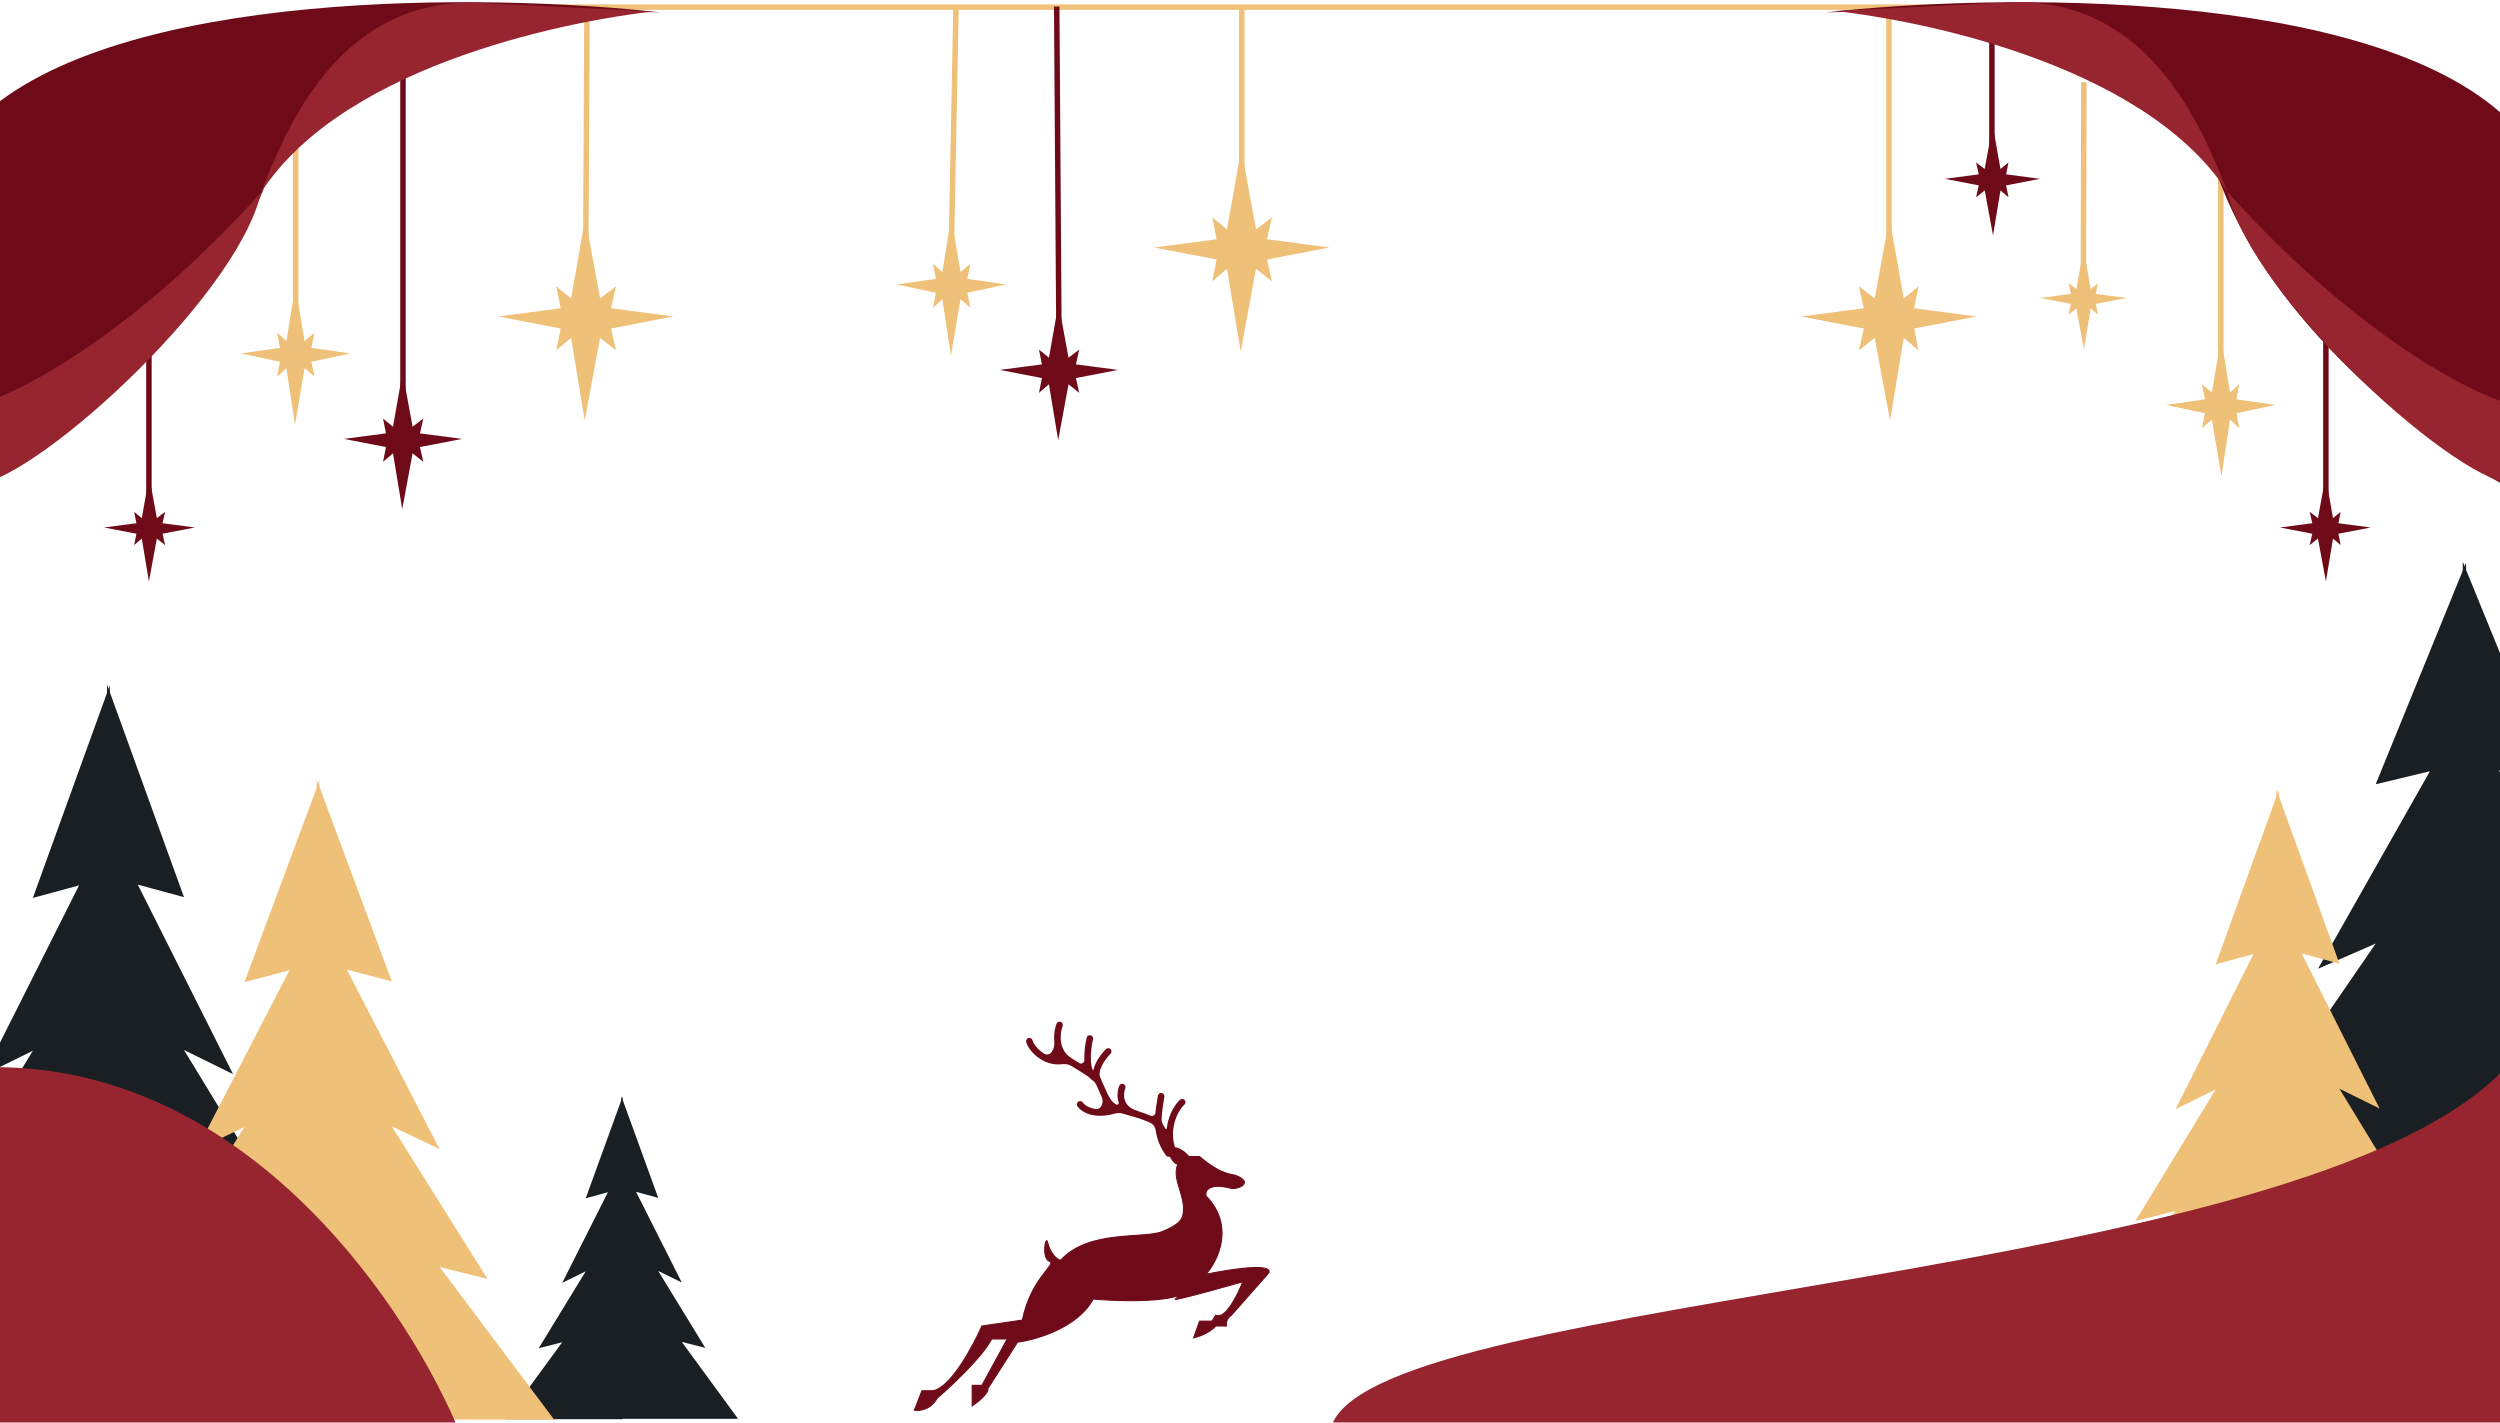
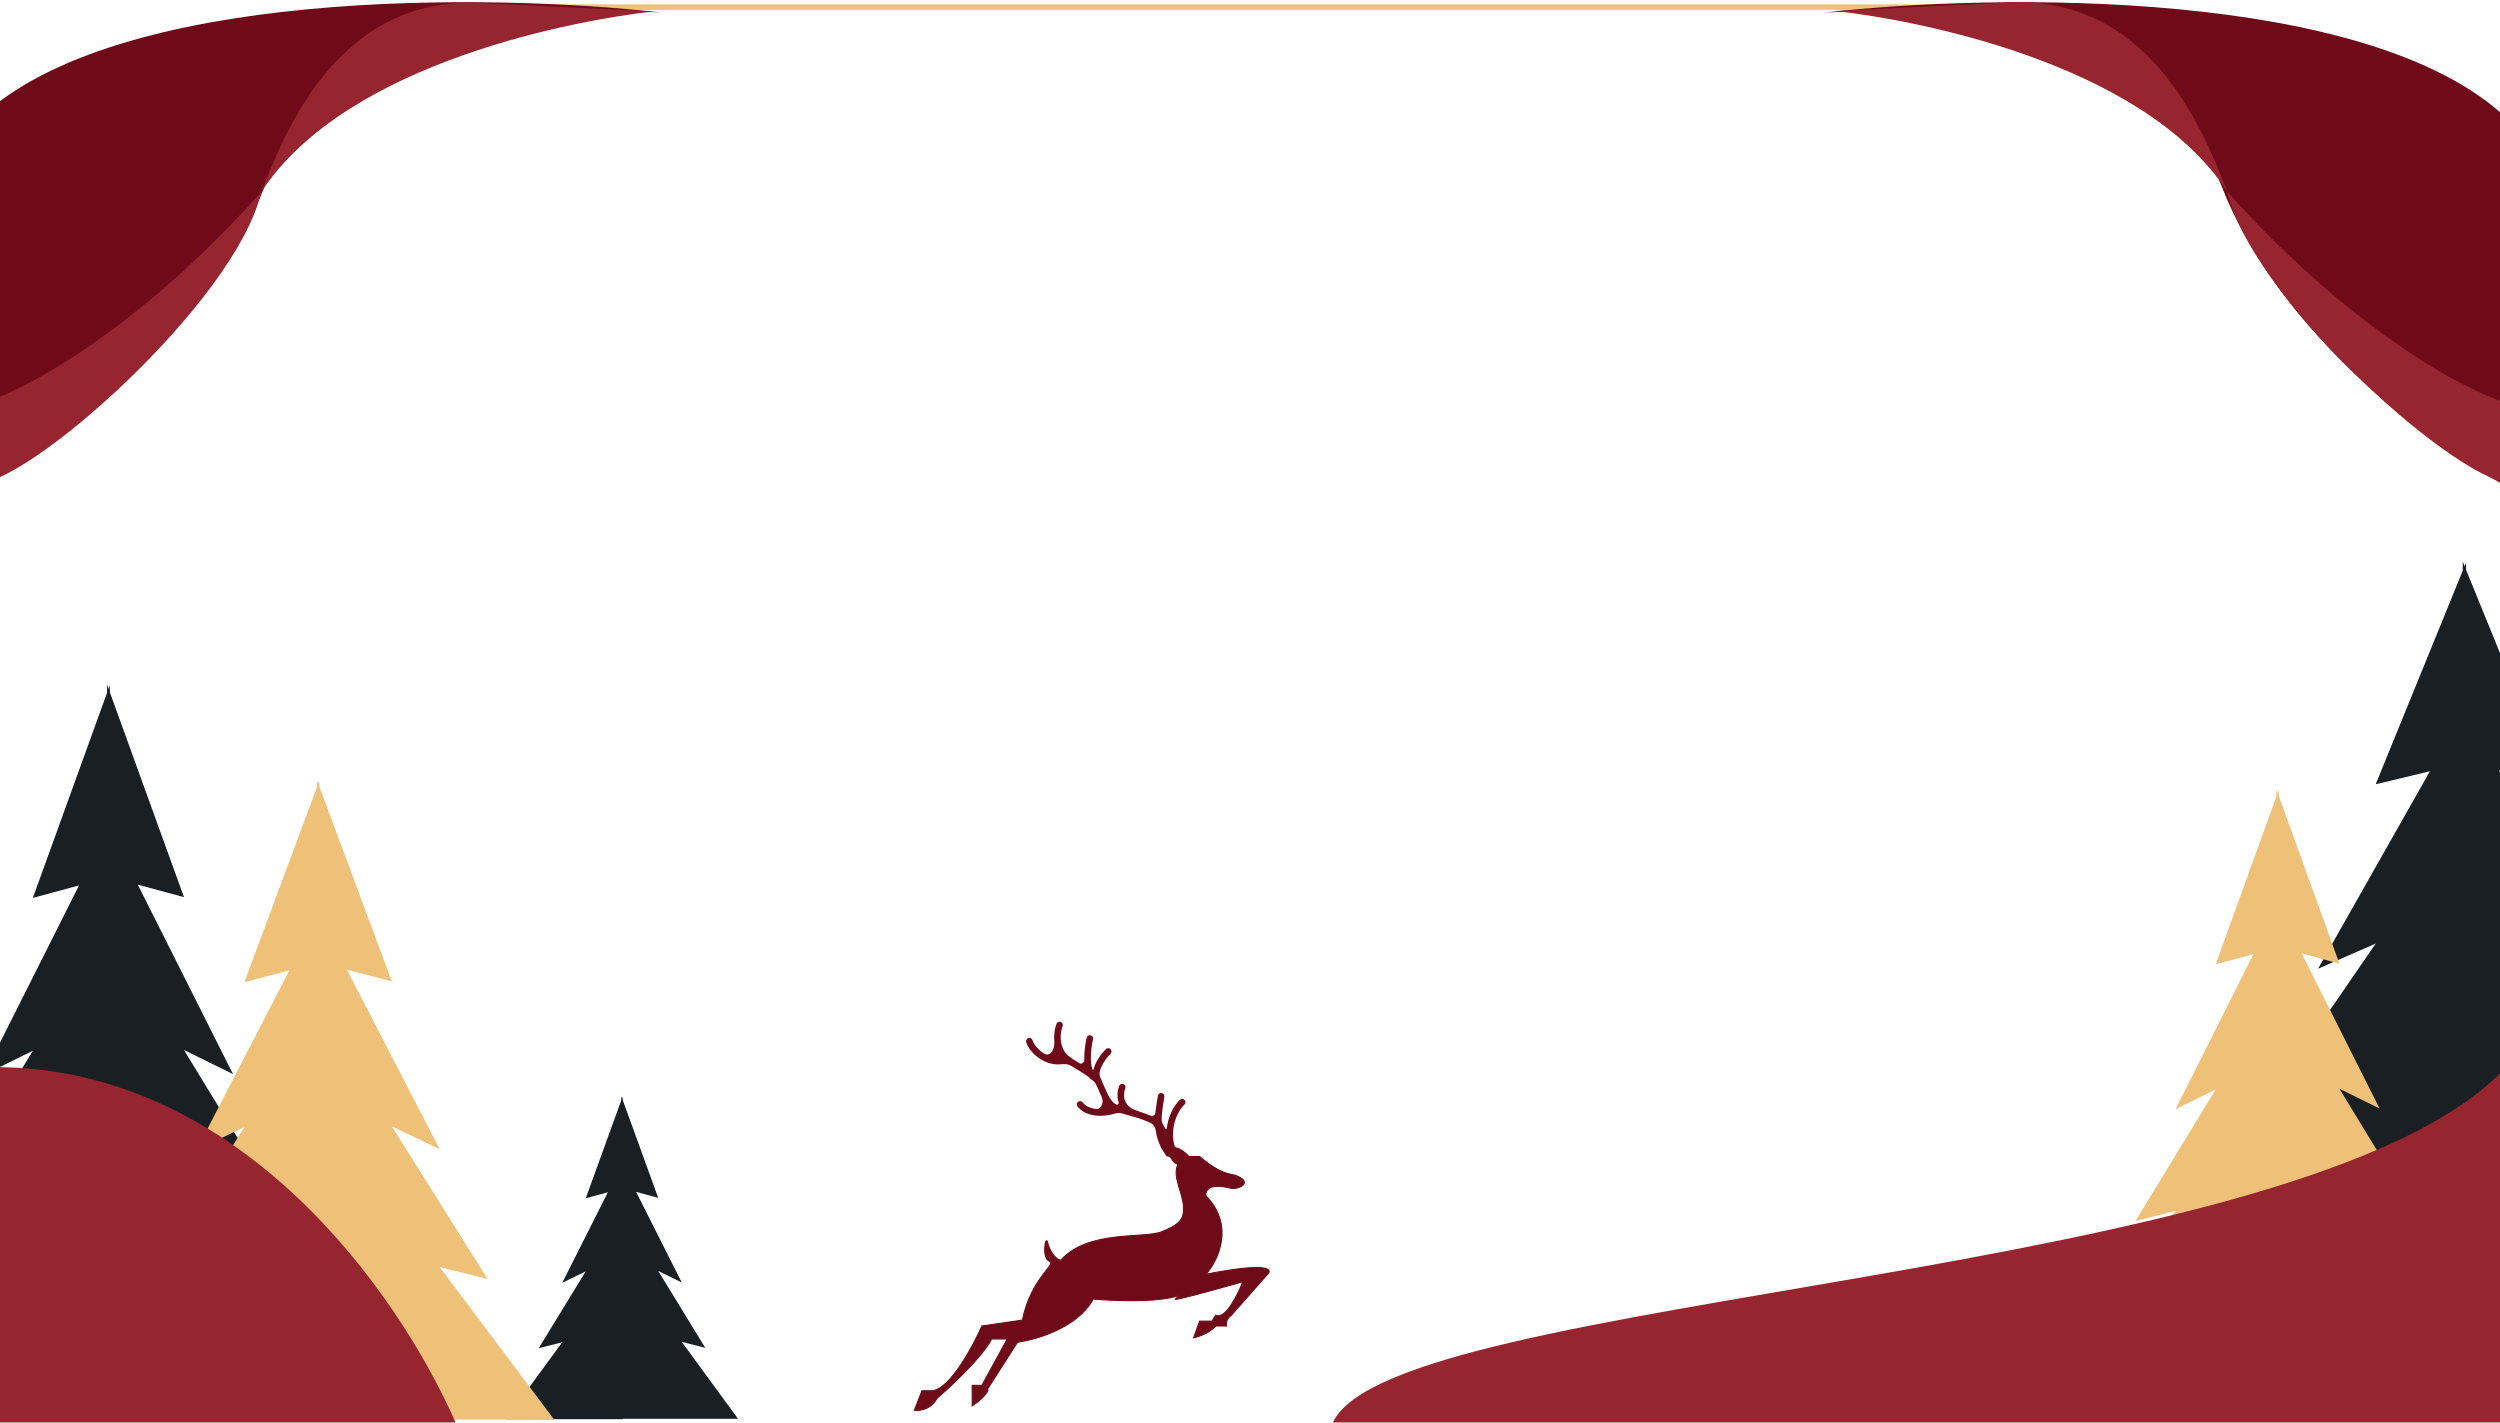
<svg xmlns="http://www.w3.org/2000/svg" width="2283" height="1299" viewBox="0 2660 2283 1299" preserveAspectRatio="none" overflow="hidden" fill="none">
  <style>@keyframes sway{0%,100%{transform:rotate(-1.4deg)}50%{transform:rotate(1.4deg)}}.pendant{animation:sway 7s ease-in-out infinite}@media(prefers-reduced-motion:reduce){.pendant{animation:none}}</style>
  <path d="M347 2666.5H1849" stroke-width="5" stroke="#EFC078" id="obj8" />
  <path d="M2169.47 3376.2L2252 3173.73V3816H1991L2116.86 3662.88L2064.25 3674.79L2169.47 3521.66L2116.86 3544.63L2218.99 3364.29L2169.47 3376.2Z" fill="#191F22" id="obj59" />
  <path d="M2331.53 3375.46L2249 3173V3815.27H2510L2384.14 3662.14L2436.75 3674.05L2331.53 3520.93L2384.14 3543.9L2282.01 3363.55L2331.53 3375.46Z" fill="#191F22" id="obj60" />
  <path d="M29.992 3479.98L100.277 3285.7V3902H-122L-14.815 3755.07L-59.622 3766.5L29.992 3619.56L-14.815 3641.6L72.163 3468.55L29.992 3479.98Z" fill="#191F22" id="obj61" />
  <path d="M168.008 3479.28L97.722 3285V3901.3H320L212.815 3754.37L257.622 3765.79L168.008 3618.86L212.815 3640.9L125.837 3467.85L168.008 3479.28Z" fill="#191F22" id="obj62" />
  <path d="M534.901 3754.22L568.613 3661.34V3956H462L513.41 3885.75L491.919 3891.21L534.901 3820.96L513.41 3831.5L555.128 3748.76L534.901 3754.22Z" fill="#191F22" id="obj63" />
  <path d="M601.099 3753.89L567.387 3661V3955.66H674L622.59 3885.41L644.081 3890.88L601.099 3820.63L622.59 3831.16L580.872 3748.42L601.099 3753.89Z" fill="#191F22" id="obj64" />
  <path d="M223.209 3556.87L291.746 3372.67V3957H75L179.518 3817.69L135.826 3828.52L223.209 3689.21L179.518 3710.11L264.331 3546.03L223.209 3556.87Z" fill="#EFC078" id="obj65" />
  <path d="M357.791 3556.2L289.254 3372V3956.33H506L401.482 3817.02L445.174 3827.86L357.791 3688.55L401.482 3709.44L316.669 3545.37L357.791 3556.2Z" fill="#EFC078" id="obj66" />
  <path d="M2023.4 3540.59L2080.93 3381.58V3886H1899L1986.73 3765.74L1950.06 3775.09L2023.4 3654.83L1986.73 3672.87L2057.92 3531.23L2023.4 3540.59Z" fill="#EFC078" id="obj67" />
  <path d="M2136.37 3540.01L2078.84 3381V3885.42H2260.77L2173.04 3765.16L2209.71 3774.52L2136.37 3654.26L2173.04 3672.3L2101.85 3530.66L2136.37 3540.01Z" fill="#EFC078" id="obj68" />
  <path d="M416 3959H-5V3634.5C218.5 3634.5 362.994 3838.59 416 3959Z" fill="#96252F" id="obj107" />
  <path d="M964.839 3594.89C965.454 3593.35 967.2 3592.6 968.738 3593.22C970.276 3593.83 971.024 3595.58 970.409 3597.12C969.41 3599.61 968.362 3604.1 968.67 3609.07C968.972 3613.95 970.566 3619.12 974.609 3623.4C977.593 3625.86 981.494 3628.33 985.627 3630.87C987.63 3632.11 990.286 3630.36 990.199 3628.01C989.923 3620.57 991.131 3612.67 992.325 3607.64C992.708 3606.03 994.325 3605.03 995.937 3605.41C997.548 3605.8 998.545 3607.41 998.163 3609.02C997.055 3613.69 995.945 3621.03 996.195 3627.79C996.321 3631.17 996.781 3634.26 997.664 3636.74C997.836 3637.23 998.516 3637.14 998.631 3636.64C999.099 3634.59 999.858 3632.61 1000.72 3630.81C1003.23 3625.58 1007.09 3620.85 1009.89 3618.05C1011.06 3616.88 1012.96 3616.88 1014.13 3618.05C1015.3 3619.22 1015.3 3621.12 1014.13 3622.29C1011.67 3624.75 1008.27 3628.95 1006.13 3633.41C1003.92 3638 1003.47 3641.95 1005.19 3644.73C1005.81 3645.73 1005.96 3646.97 1006.49 3648.02C1007.12 3649.27 1007.72 3650.62 1008.3 3651.95C1009.3 3654.26 1010.27 3656.62 1011.4 3658.92C1013.7 3663.62 1016.25 3667.22 1019.65 3668.73C1020.81 3669.24 1021.96 3667.91 1021.55 3666.7C1021.53 3666.65 1021.52 3666.6 1021.5 3666.55C1019.67 3660.94 1020.62 3655.22 1022.04 3651.62C1022.65 3650.08 1024.4 3649.33 1025.94 3649.93C1027.48 3650.54 1028.23 3652.28 1027.62 3653.83C1026.58 3656.48 1025.91 3660.72 1027.21 3664.69C1028.43 3668.44 1031.55 3672.38 1038.98 3674.5C1039.63 3674.69 1040.23 3675.05 1040.89 3675.26C1044.21 3676.31 1047.54 3677.48 1050.58 3678.82C1052.54 3679.69 1054.91 3678.35 1055.11 3676.2C1055.71 3669.72 1056.93 3664.28 1057.38 3660.73C1057.59 3659.09 1059.09 3657.92 1060.73 3658.13C1062.38 3658.34 1063.54 3659.84 1063.33 3661.49C1062.68 3666.62 1060.99 3673.85 1060.78 3681.97C1060.73 3684.24 1061.62 3686.4 1062.84 3688.32C1063.32 3689.08 1063.79 3689.88 1064.25 3690.7C1064.55 3691.24 1065.42 3691.06 1065.49 3690.45C1065.77 3688.03 1066.23 3685.71 1066.83 3683.51C1069.17 3674.83 1073.63 3667.88 1077.58 3664.31C1078.81 3663.2 1080.7 3663.29 1081.81 3664.52C1082.93 3665.75 1082.83 3667.65 1081.6 3668.76C1078.64 3671.44 1074.72 3677.31 1072.62 3685.07C1070.54 3692.75 1070.32 3702.08 1074.45 3711.72C1075.1 3713.24 1074.4 3715 1072.88 3715.66C1072.79 3715.69 1072.71 3715.72 1072.62 3715.75C1071.63 3716.08 1070.53 3716.29 1069.49 3716.38C1068.68 3716.45 1067.82 3716.45 1067.02 3716.38C1066.19 3716.32 1065.39 3715.91 1064.85 3715.19C1059.26 3707.74 1056.55 3699.92 1055.43 3692.51C1055.01 3689.76 1053.73 3687.14 1051.28 3685.82C1050.32 3685.31 1049.28 3684.8 1048.16 3684.31C1044.88 3682.87 1041.13 3681.6 1037.29 3680.43C1033.44 3679.25 1029.64 3678.22 1026.13 3677.21C1025.7 3677.08 1025.27 3676.96 1024.84 3676.83C1022.77 3676.22 1020.55 3676.26 1018.48 3676.86C999.106 3682.43 987.579 3675.74 983.869 3670.17C982.95 3668.79 983.323 3666.93 984.701 3666.01C986.08 3665.09 987.942 3665.47 988.861 3666.84C990.038 3668.61 993.8 3671.79 1000.7 3672.71C1005.89 3673.4 1008.31 3666.25 1006.01 3661.56C1004.8 3659.09 1003.74 3656.52 1002.8 3654.34C1001.81 3652.07 1000.97 3650.24 1000.12 3648.92C999.853 3648.51 999.512 3648.07 999.096 3647.61C998.825 3647.31 998.468 3647.11 998.123 3646.9C997.185 3646.33 996.356 3645.65 995.624 3644.89C994.989 3644.22 994.347 3643.56 993.595 3643.03C991.808 3641.78 989.806 3640.5 987.682 3639.18C984.762 3637.37 981.578 3635.47 978.542 3633.52C975.912 3631.84 972.685 3631.45 969.588 3631.84C962.092 3632.8 955.239 3630.44 949.865 3626.97C946.482 3624.78 943.622 3622.12 941.459 3619.46C939.329 3616.84 937.732 3614.04 937.094 3611.54C936.684 3609.93 937.654 3608.3 939.259 3607.89C940.864 3607.48 942.498 3608.45 942.908 3610.06C943.256 3611.42 944.298 3613.44 946.114 3615.67C947.897 3617.87 950.291 3620.1 953.122 3621.93C959.188 3625.85 963.515 3617.93 962.788 3610.74C962.743 3610.31 962.708 3609.87 962.682 3609.44C962.315 3603.52 963.536 3598.14 964.839 3594.89Z" fill="#6F0B19" id="obj110" />
  <path d="M851.77 3930.05C867.949 3927.68 888.435 3889.64 896.655 3870.91L933.649 3865.49C941.54 3826.56 965.709 3814.24 958.311 3811.77C950.912 3809.31 954.858 3786.15 956.831 3795.02C958.804 3803.89 965.216 3810.79 968.669 3810.79C994.317 3782.7 1044.55 3791.53 1061.4 3784.67C1074.72 3779.25 1078.98 3774.81 1080.14 3769.88C1084.09 3753.13 1069.29 3736.87 1075.7 3723.07C1070.97 3722.67 1067.48 3714.03 1066.33 3709.76C1073.43 3704.64 1082.11 3711.9 1085.57 3716.17H1095.43C1115.95 3733.52 1124.53 3731.91 1128.48 3733.42C1145.25 3739.82 1131.11 3746.23 1124.53 3745.25C1103.62 3739.73 1100.36 3747.54 1101.35 3752.14C1127.79 3779.35 1112.37 3811.12 1101.35 3823.6C1157.78 3812.56 1162.35 3819 1157.58 3823.6L1124.53 3861.05C1119.8 3864.21 1119.6 3868.94 1120.09 3870.91H1110.23C1104.71 3877.22 1094.45 3880.77 1090.01 3881.75L1095.43 3866.47H1106.78L1110.23 3861.05C1118.91 3865.39 1130.29 3842.49 1134.89 3830.5C1134.89 3830.5 1069.29 3849.23 1073.24 3846.27C1077.18 3843.31 1075.7 3843.31 1075.7 3843.31C1056.76 3849.62 1016.18 3847.91 998.263 3846.27C984.453 3872.29 946.473 3883.39 929.209 3885.69L902.081 3928.08V3930.05C899.319 3935.57 891.394 3941.55 887.777 3943.85V3925.12H896.655L919.838 3882.74H905.534C898.036 3898.11 869.198 3925.28 855.716 3936.95C849.797 3947.55 839.439 3948.59 835 3947.79L841.905 3930.05H851.77Z" fill="#6F0B19" stroke="#6F0B19" id="obj111" />
  <path d="M1217 3959.5L2288 3959.5V3635C2106 3831.5 1270.01 3839.09 1217 3959.5Z" fill="#96252F" id="obj200" />
-   <g class="pendant" style="transform-origin:967px 2660px;animation-delay:-0.0s">
-     <path d="M967 2963L964.993 2666" stroke-width="5" stroke="#6F0B19" id="obj1" />
-     <path d="M966.325 3062L975.775 3010.99L985.562 3018.76L982.525 3005.24L1021 2997.81L982.525 2992.74L985.562 2979.23L975.775 2986.66L966.662 2937L957.888 2986.66L948.775 2979.23L951.475 2992.74L913 2997.81L951.475 3005.24L948.775 3018.76L957.888 3010.99L966.325 3062Z" fill="#6F0B19" id="obj40" />
-   </g>
-   <g class="pendant" style="transform-origin:1903px 2710px;animation-delay:-0.4s">
-     <path d="M1902.54 2913.98L1903 2735" stroke-width="5" stroke="#EFC078" id="obj2" />
-     <path d="M1903.03 2979L1896.11 2941.71L1888.95 2947.39L1891.17 2937.51L1863 2932.08L1891.17 2928.37L1888.95 2918.49L1896.11 2923.93L1902.78 2887.62L1909.21 2923.93L1915.88 2918.49L1913.9 2928.37L1942.08 2932.08L1913.9 2937.51L1915.88 2947.39L1909.21 2941.71L1903.03 2979Z" fill="#EFC078" id="obj113" />
-   </g>
-   <g class="pendant" style="transform-origin:1819px 2660px;animation-delay:-0.8s">
-     <path d="M1819 2827L1819 2694" stroke-width="5" stroke="#6F0B19" id="obj3" />
-     <path d="M1820.03 2875L1812.42 2833.91L1804.54 2840.17L1806.99 2829.29L1776 2823.3L1806.99 2819.22L1804.54 2808.34L1812.42 2814.32L1819.76 2774.33L1826.83 2814.32L1834.17 2808.34L1831.99 2819.22L1862.98 2823.3L1831.99 2829.29L1834.17 2840.17L1826.83 2833.91L1820.03 2875Z" fill="#6F0B19" id="obj116" />
-   </g>
-   <g class="pendant" style="transform-origin:1725px 2660px;animation-delay:-1.2s">
-     <path d="M1725 2884L1725 2676" stroke-width="5" stroke="#EFC078" id="obj4" />
-     <path d="M1726 3044L1712 2968.5L1697.5 2980L1702 2960L1645 2949L1702 2941.5L1697.5 2921.5L1712 2932.5L1725.5 2859L1738.5 2932.5L1752 2921.5L1748 2941.5L1805 2949L1748 2960L1752 2980L1738.5 2968.5L1726 3044Z" fill="#EFC078" id="obj112" />
-   </g>
-   <g class="pendant" style="transform-origin:535px 2660px;animation-delay:-1.6s">
-     <path d="M535 2878L536 2675" stroke-width="5" stroke="#EFC078" id="obj5" />
-     <path d="M534 3044L548 2968.5L562.5 2980L558 2960L615 2949L558 2941.5L562.5 2921.5L548 2932.5L534.5 2859L521.5 2932.5L508 2921.5L512 2941.5L455 2949L512 2960L508 2980L521.5 2968.5L534 3044Z" fill="#EFC078" id="obj33" />
-   </g>
-   <g class="pendant" style="transform-origin:2028px 2780px;animation-delay:-2.0s">
-     <path d="M2028 2986L2028 2806" stroke-width="5" stroke="#EFC078" id="obj6" />
-     <path d="M2028.62 3095L2019.88 3043.17L2010.81 3051.06L2013.62 3037.34L1978 3029.78L2013.62 3024.64L2010.81 3010.91L2019.88 3018.46L2028.31 2968L2036.44 3018.46L2044.88 3010.91L2042.38 3024.64L2078 3029.78L2042.38 3037.34L2044.88 3051.06L2036.44 3043.17L2028.62 3095Z" fill="#EFC078" id="obj114" />
-   </g>
-   <g class="pendant" style="transform-origin:2124px 2930px;animation-delay:-2.4s">
-     <path d="M2124 3112L2124 2960" stroke-width="5" stroke="#6F0B19" id="obj7" />
-     <path d="M2124.02 3191L2116.76 3151.82L2109.23 3157.79L2111.57 3147.41L2082 3141.7L2111.57 3137.81L2109.23 3127.43L2116.76 3133.14L2123.76 3095L2130.5 3133.14L2137.51 3127.43L2135.43 3137.81L2165 3141.7L2135.43 3147.41L2137.51 3157.79L2130.5 3151.82L2124.02 3191Z" fill="#6F0B19" id="obj115" />
-   </g>
-   <g class="pendant" style="transform-origin:368px 2670px;animation-delay:-2.8s">
-     <path d="M368 3026L368 2707" stroke-width="5" stroke="#6F0B19" id="obj30" />
-     <path d="M367.325 3125L376.775 3073.99L386.562 3081.76L383.525 3068.24L422 3060.81L383.525 3055.74L386.562 3042.23L376.775 3049.66L367.662 3000L358.888 3049.66L349.775 3042.23L352.475 3055.74L314 3060.81L352.475 3068.24L349.775 3081.76L358.888 3073.99L367.325 3125Z" fill="#6F0B19" id="obj35" />
-   </g>
-   <g class="pendant" style="transform-origin:270px 2730px;animation-delay:-3.2s">
-     <path d="M270 2939L270 2759" stroke-width="5" stroke="#EFC078" id="obj31" />
-     <path d="M269.375 3048L278.125 2996.17L287.188 3004.06L284.375 2990.34L320 2982.78L284.375 2977.64L287.188 2963.91L278.125 2971.46L269.688 2921L261.562 2971.46L253.125 2963.91L255.625 2977.64L220 2982.78L255.625 2990.34L253.125 3004.06L261.562 2996.17L269.375 3048Z" fill="#EFC078" id="obj34" />
-   </g>
-   <g class="pendant" style="transform-origin:136px 2890px;animation-delay:-3.6s">
-     <path d="M136 3112L136 2960" stroke-width="5" stroke="#6F0B19" id="obj32" />
-     <path d="M135.981 3191L143.244 3151.82L150.766 3157.79L148.431 3147.41L178 3141.7L148.431 3137.81L150.766 3127.43L143.244 3133.14L136.241 3095L129.497 3133.14L122.494 3127.43L124.569 3137.81L95 3141.7L124.569 3147.41L122.494 3157.79L129.497 3151.82L135.981 3191Z" fill="#6F0B19" id="obj41" />
-   </g>
-   <g class="pendant" style="transform-origin:1134px 2660px;animation-delay:-4.0s">
-     <path d="M1134 2813L1134 2668" stroke-width="5" stroke="#EFC078" id="obj36" />
-     <path d="M1133 2981L1147 2905.5L1161.5 2917L1157 2897L1214 2886L1157 2878.5L1161.5 2858.5L1147 2869.5L1133.5 2796L1120.5 2869.5L1107 2858.5L1111 2878.5L1054 2886L1111 2897L1107 2917L1120.5 2905.5L1133 2981Z" fill="#EFC078" id="obj38" />
-   </g>
-   <g class="pendant" style="transform-origin:869px 2660px;animation-delay:-4.4s">
-     <path d="M869 2876L873.022 2666" stroke-width="5" stroke="#EFC078" id="obj37" />
-     <path d="M868.375 2985L877.125 2933.17L886.188 2941.06L883.375 2927.34L919 2919.78L883.375 2914.64L886.188 2900.91L877.125 2908.46L868.688 2858L860.562 2908.46L852.125 2900.91L854.625 2914.64L819 2919.78L854.625 2927.34L852.125 2941.06L860.562 2933.17L868.375 2985Z" fill="#EFC078" id="obj39" />
-   </g>
  <path d="M-19 3104.37V2768.37C106.2 2648.77 448.167 2653.87 603.5 2671.37C505.167 2666.87 295.2 2692.17 242 2829.37C188.8 2966.57 45.833 3069.87 -19 3104.37Z" fill="#6F0B19" id="obj103" />
  <path d="M-33 3031.05C-5.333 3032.88 115 2974.01 238.5 2835.51C262.333 2774.34 312.4 2653.4 444 2663L596.5 2670.51C533.167 2677.34 317.3 2714.71 238.5 2835.51C215.5 2935.51 21.5 3107.21 -24.5 3102.01L-33 3031.05Z" fill="#96252F" id="obj104" />
  <path d="M2289.5 3104.37V2768.37C2164.3 2648.77 1822.33 2653.87 1667 2671.37C1765.33 2666.87 1975.3 2692.17 2028.5 2829.37C2081.7 2966.57 2224.67 3069.87 2289.5 3104.37Z" fill="#6F0B19" id="obj105" />
  <path d="M2305.5 3030.59C2277.83 3032.42 2157.5 2973.55 2034 2835.05C2010.17 2773.88 1960.1 2652.94 1828.5 2662.54L1676 2670.05C1739.33 2676.88 1955.2 2714.25 2034 2835.05C2057 2935.05 2251 3106.75 2297 3101.55L2305.5 3030.59Z" fill="#96252F" id="obj106" />
</svg>
